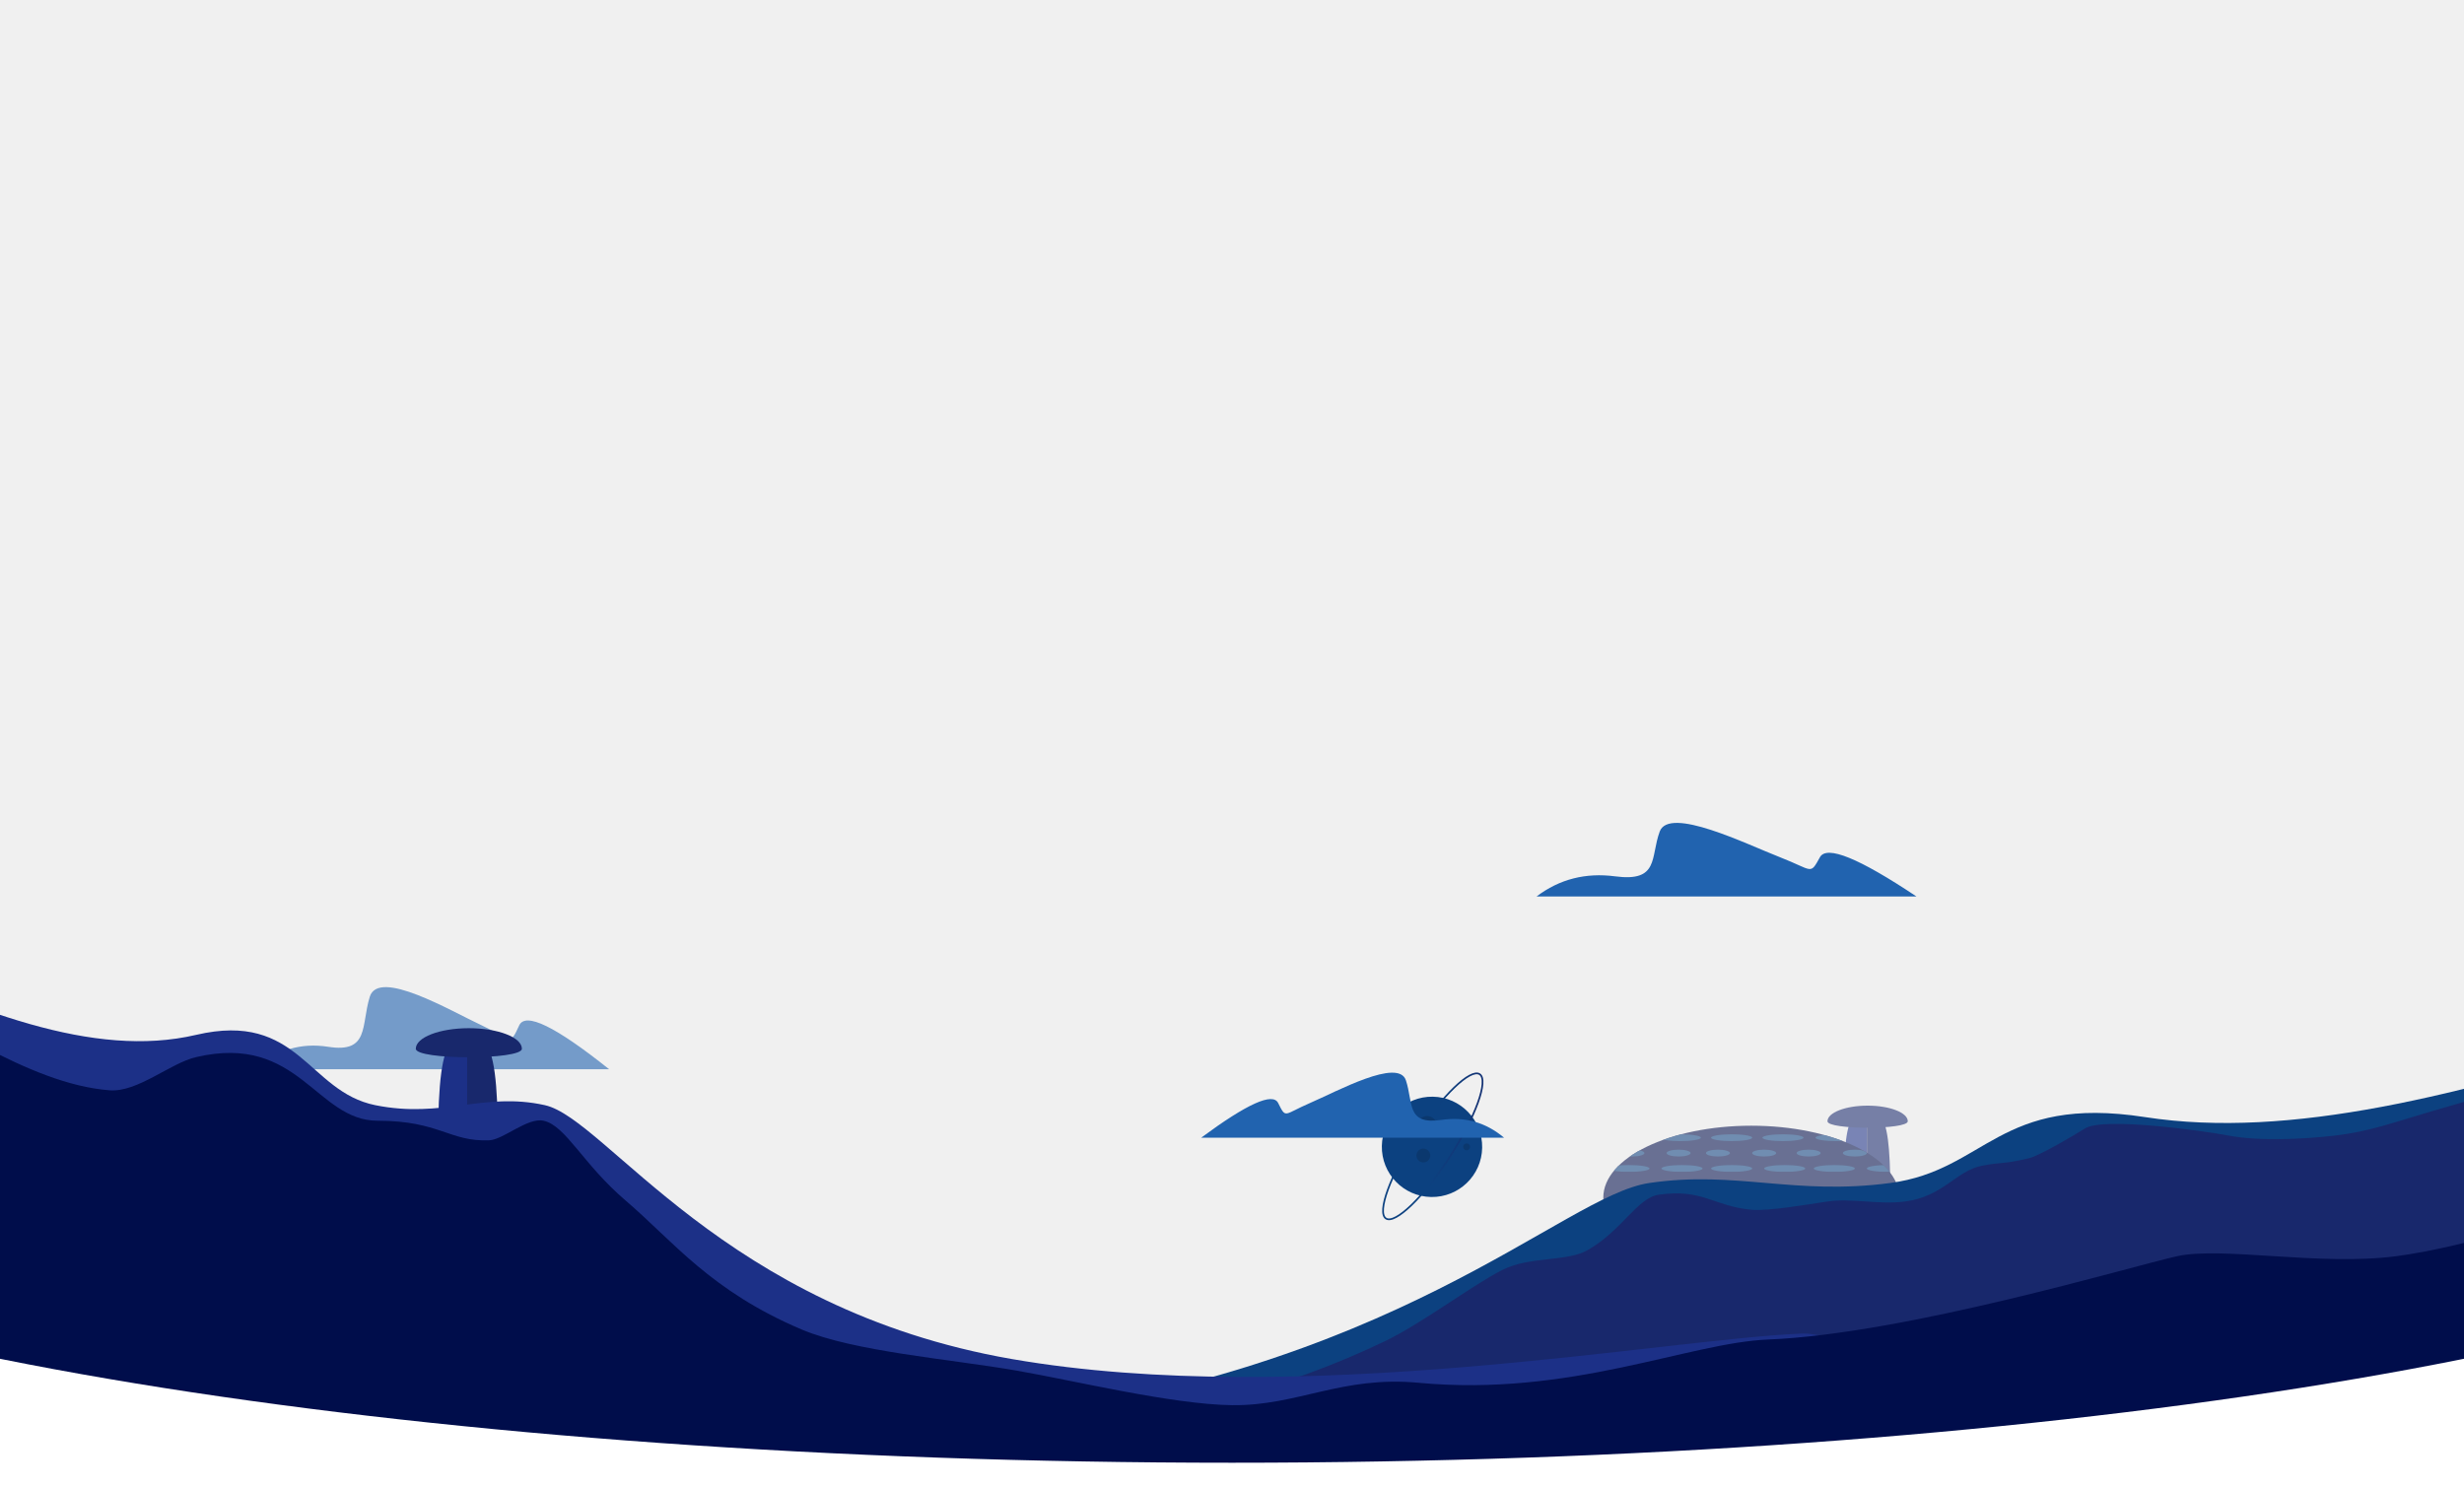
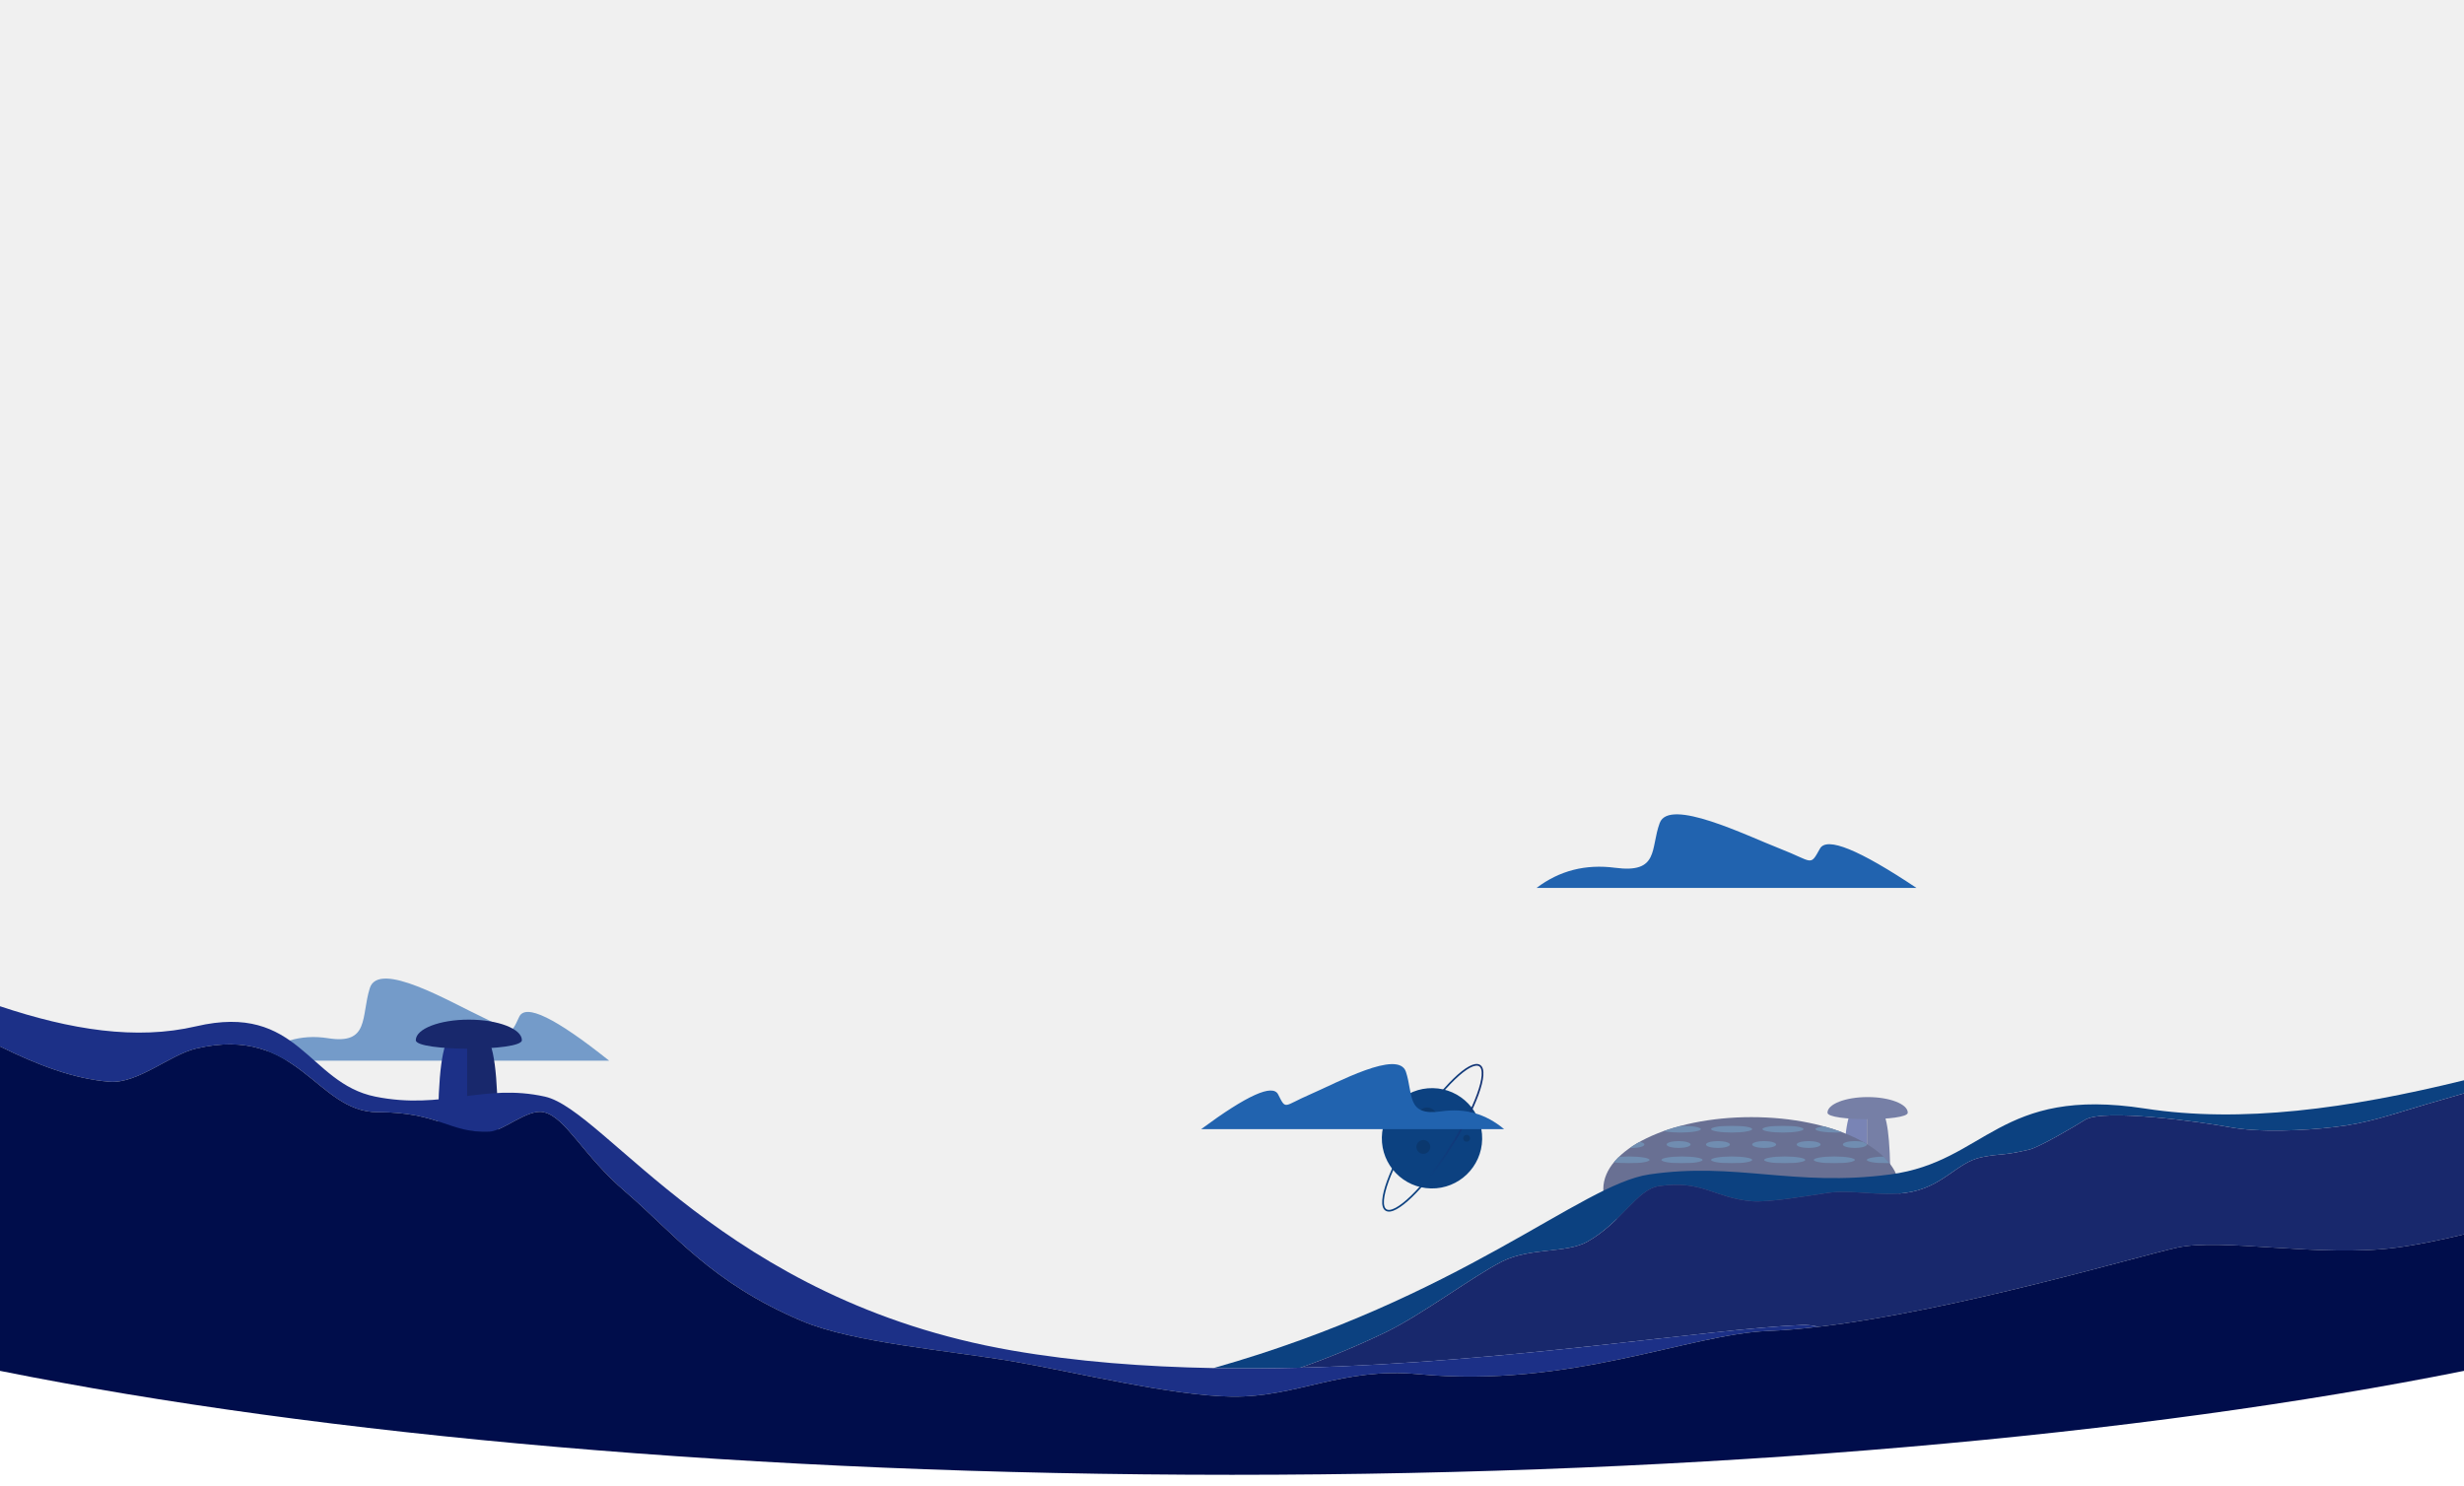
- <svg xmlns="http://www.w3.org/2000/svg" version="1.1" id="Layer_1" x="0px" y="0px" width="1440px" height="869.107px" viewBox="0 0 1440 869.107" enable-background="new 0 0 1440 869.107" xml:space="preserve">
-   <path id="Path-62" fill="#2163AF" d="M1120,524c-33.621-22.426-52.418-30.078-56.391-22.955c-5.96,10.686-3.815,7.627-23.413,0  c-19.597-7.625-64.703-29.973-70.237-14.986c-5.534,14.988-0.15,29.596-26.042,26.186C926.656,509.968,911.352,513.888,898,524H1120  z" />
+ <svg xmlns="http://www.w3.org/2000/svg" version="1.1" id="Layer_1" x="0px" y="0px" width="1440px" height="868.607px" viewBox="0 0 1440 868.607" enable-background="new 0 0 1440 868.607" xml:space="preserve">
+   <path id="Path-62" fill="#2163AF" d="M1120,519c-33.621-22.426-52.418-30.078-56.391-22.955c-5.96,10.686-3.815,7.627-23.413,0  c-19.597-7.625-64.703-29.973-70.237-14.986c-5.534,14.988-0.15,29.596-26.042,26.186C926.656,504.968,911.352,508.888,898,519H1120  z" />
  <g id="planet-2" transform="translate(837.0808, 670.1308) rotate(-89) translate(-837.0808, -670.1308) translate(786.5808, 632.7234)">
-     <circle id="Oval-3-Copy-9" fill="#0C4180" cx="50.268" cy="37.218" r="29.319" />
-     <circle id="Oval-3-Copy-9_1_" fill="#0B386E" cx="45.126" cy="32.251" r="4.044" />
-     <circle id="Oval-3-Copy-9_2_" fill="#0B386E" cx="50.621" cy="57.435" r="2.022" />
+     <circle id="Oval-3-Copy-9" fill="#0C4180" cx="55.268" cy="37.131" r="29.319" />
+     <circle id="Oval-3-Copy-9_1_" fill="#0B386E" cx="50.126" cy="32.164" r="4.044" />
+     <circle id="Oval-3-Copy-9_2_" fill="#0B386E" cx="55.621" cy="57.348" r="2.022" />
    <g id="Group-23" transform="translate(0.73758, 0.812284)">
-       <linearGradient id="Oval-3-Copy-9_5_" gradientUnits="userSpaceOnUse" x1="-1067.566" y1="-1170.941" x2="-1067.566" y2="-1169.257" gradientTransform="matrix(90.3979 -44.0888 -10.2087 -20.9314 84602.531 -71540.594)">
+       <linearGradient id="Oval-3-Copy-9_5_" gradientUnits="userSpaceOnUse" x1="-1067.521" y1="-1171.032" x2="-1067.521" y2="-1169.347" gradientTransform="matrix(90.3979 -44.0888 -10.2087 -20.9314 84602.531 -71540.594)">
        <stop offset="0" style="stop-color:#0C4180" />
        <stop offset="1" style="stop-color:#18286C" />
      </linearGradient>
-       <ellipse id="Oval-3-Copy-9_3_" transform="matrix(-0.848 -0.5299 0.5299 -0.848 72.5511 94.5392)" fill="none" stroke="url(#Oval-3-Copy-9_5_)" cx="49.83" cy="36.868" rx="50.289" ry="11.644" />
-       <ellipse id="Oval-3-Copy-9_4_" transform="matrix(-1 2.941291e-005 -2.941291e-005 -1 123.8044 66.7409)" fill="#0B386E" cx="61.902" cy="33.371" rx="5.604" ry="5.661" />
+       <ellipse id="Oval-3-Copy-9_3_" transform="matrix(-0.848 -0.5299 0.5299 -0.848 81.8363 97.0272)" fill="none" stroke="url(#Oval-3-Copy-9_5_)" cx="54.829" cy="36.78" rx="50.289" ry="11.644" />
+       <ellipse id="Oval-3-Copy-9_4_" transform="matrix(-1 2.941291e-005 -2.941291e-005 -1 133.803 66.5661)" fill="#0B386E" cx="66.901" cy="33.284" rx="5.604" ry="5.661" />
    </g>
  </g>
-   <path id="Path-62-Copy-3" opacity="0.6" fill="#2163AF" enable-background="new    " d="M356,625  c-31.35-25.033-48.876-33.574-52.581-25.623c-5.557,11.926-3.558,8.512-21.831,0c-18.273-8.514-60.332-33.459-65.492-16.73  c-5.16,16.73-0.14,33.035-24.282,29.229C175.72,609.337,161.448,613.712,149,625H356z" />
-   <g id="Group-35" transform="translate(-911, 542)">
-     <g id="Group-40-Copy" transform="translate(1848, 104)" opacity="0.56">
-       <path id="Rectangle-Copy-2" fill="#1C3087" d="M154.129,8.433c-6.269-6.393-10.35-2.539-12.244,11.564    c-1.894,14.104-1.895,40.635,0,79.592h12.244V8.433z" />
-       <path id="Rectangle-Copy-2_1_" fill="#18286C" d="M154.069,8.433c6.269-6.393,10.35-2.539,12.243,11.564    c1.895,14.104,1.896,40.635,0,79.592h-12.243V8.433z" />
-       <g id="Group-56" transform="translate(0, 12)">
-         <g id="Mask">
-           <ellipse id="path-3_1_" fill="#000D4B" cx="86.5" cy="42" rx="86.5" ry="42" />
+   <path id="Path-62-Copy-3" opacity="0.6" fill="#2163AF" enable-background="new    " d="M356,620  c-31.35-25.033-48.876-33.574-52.581-25.623c-5.557,11.926-3.558,8.512-21.831,0c-18.273-8.514-60.332-33.459-65.492-16.73  c-5.16,16.73-0.14,33.035-24.282,29.229C175.72,604.337,161.448,608.712,149,620H356z" />
+   <g id="Group-40-Copy" transform="translate(1848, 104)" opacity="0.56">
+     <path id="Rectangle-Copy-2" fill="#1C3087" d="M-756.871,545.433c-6.269-6.393-10.35-2.539-12.244,11.564   c-1.894,14.104-1.895,40.635,0,79.592h12.244V545.433z" />
+     <path id="Rectangle-Copy-2_1_" fill="#18286C" d="M-756.931,545.433c6.269-6.393,10.35-2.539,12.243,11.564   c1.895,14.104,1.896,40.635,0,79.592h-12.243V545.433z" />
+     <g id="Group-56" transform="translate(0, 12)">
+       <g id="Mask">
+         <ellipse id="path-3_1_" fill="#000D4B" cx="-824.5" cy="579" rx="86.5" ry="42" />
+       </g>
+       <defs>
+         <filter id="Adobe_OpacityMaskFilter" filterUnits="userSpaceOnUse" x="-908" y="542" width="175" height="22">
+           <feColorMatrix type="matrix" values="1 0 0 0 0  0 1 0 0 0  0 0 1 0 0  0 0 0 1 0" />
+         </filter>
+       </defs>
+       <mask maskUnits="userSpaceOnUse" x="-908" y="542" width="175" height="22" id="mask-4">
+         <g filter="url(#Adobe_OpacityMaskFilter)">
+           <ellipse id="path-3" fill="#FFFFFF" cx="-824.5" cy="579" rx="86.5" ry="42" />
        </g>
-         <defs>
-           <filter id="Adobe_OpacityMaskFilter" filterUnits="userSpaceOnUse" x="3" y="5" width="175" height="22">
-             <feColorMatrix type="matrix" values="1 0 0 0 0  0 1 0 0 0  0 0 1 0 0  0 0 0 1 0" />
-           </filter>
-         </defs>
-         <mask maskUnits="userSpaceOnUse" x="3" y="5" width="175" height="22" id="mask-4">
-           <g filter="url(#Adobe_OpacityMaskFilter)">
-             <ellipse id="path-3" fill="#FFFFFF" cx="86.5" cy="42" rx="86.5" ry="42" />
+       </mask>
+       <g mask="url(#mask-4)">
+         <g transform="translate(3, 5)">
+           <ellipse id="Oval" fill="#0C4180" cx="-839" cy="539" rx="12" ry="2" />
+           <ellipse id="Oval_1_" fill="#0C4180" cx="-809" cy="539" rx="12" ry="2" />
+           <ellipse id="Oval_2_" fill="#0C4180" cx="-778" cy="539" rx="12" ry="2" />
+           <ellipse id="Oval_3_" fill="#0C4180" cx="-869" cy="539" rx="12" ry="2" />
+           <g id="Group-55" transform="translate(0, 18)">
+             <ellipse id="Oval_4_" fill="#0C4180" cx="-839" cy="539" rx="12" ry="2" />
+             <ellipse id="Oval_5_" fill="#0C4180" cx="-808" cy="539" rx="12" ry="2" />
+             <ellipse id="Oval_6_" fill="#0C4180" cx="-779" cy="539" rx="12" ry="2" />
+             <ellipse id="Oval_7_" fill="#0C4180" cx="-748" cy="539" rx="12" ry="2" />
+             <ellipse id="Oval_8_" fill="#0C4180" cx="-899" cy="539" rx="12" ry="2" />
+             <ellipse id="Oval_9_" fill="#0C4180" cx="-868" cy="539" rx="12" ry="2" />
          </g>
-         </mask>
-         <g mask="url(#mask-4)">
-           <g transform="translate(3, 5)">
-             <ellipse id="Oval" fill="#0C4180" cx="72" cy="2" rx="12" ry="2" />
-             <ellipse id="Oval_1_" fill="#0C4180" cx="102" cy="2" rx="12" ry="2" />
-             <ellipse id="Oval_2_" fill="#0C4180" cx="133" cy="2" rx="12" ry="2" />
-             <ellipse id="Oval_3_" fill="#0C4180" cx="42" cy="2" rx="12" ry="2" />
-             <g id="Group-55" transform="translate(0, 18)">
-               <ellipse id="Oval_4_" fill="#0C4180" cx="72" cy="2" rx="12" ry="2" />
-               <ellipse id="Oval_5_" fill="#0C4180" cx="103" cy="2" rx="12" ry="2" />
-               <ellipse id="Oval_6_" fill="#0C4180" cx="132" cy="2" rx="12" ry="2" />
-               <ellipse id="Oval_7_" fill="#0C4180" cx="163" cy="2" rx="12" ry="2" />
-               <ellipse id="Oval_8_" fill="#0C4180" cx="12" cy="2" rx="12" ry="2" />
-               <ellipse id="Oval_9_" fill="#0C4180" cx="43" cy="2" rx="12" ry="2" />
-             </g>
-             <ellipse id="Oval_10_" fill="#0C4180" cx="117" cy="11" rx="7" ry="2" />
-             <ellipse id="Oval_11_" fill="#0C4180" cx="144" cy="11" rx="7" ry="2" />
-             <ellipse id="Oval_12_" fill="#0C4180" cx="64" cy="11" rx="7" ry="2" />
-             <ellipse id="Oval_13_" fill="#0C4180" cx="91" cy="11" rx="7" ry="2" />
-             <ellipse id="Oval_14_" fill="#0C4180" cx="14" cy="11" rx="7" ry="2" />
-             <ellipse id="Oval_15_" fill="#0C4180" cx="41" cy="11" rx="7" ry="2" />
-           </g>
+           <ellipse id="Oval_10_" fill="#0C4180" cx="-794" cy="548" rx="7" ry="2" />
+           <ellipse id="Oval_11_" fill="#0C4180" cx="-767" cy="548" rx="7" ry="2" />
+           <ellipse id="Oval_12_" fill="#0C4180" cx="-847" cy="548" rx="7" ry="2" />
+           <ellipse id="Oval_13_" fill="#0C4180" cx="-820" cy="548" rx="7" ry="2" />
+           <ellipse id="Oval_14_" fill="#0C4180" cx="-897" cy="548" rx="7" ry="2" />
+           <ellipse id="Oval_15_" fill="#0C4180" cx="-870" cy="548" rx="7" ry="2" />
        </g>
      </g>
-       <path id="Oval_16_" fill="#18286C" d="M177.938,9.41c0-5.047-10.507-9.141-23.469-9.141S131,4.363,131,9.41    C131,14.458,177.938,14.458,177.938,9.41z" />
    </g>
-     <path id="Path-29" fill="#0C4180" d="M2728,97.771C2623.896,52,2534.671,40.556,2460.327,63.443   c-111.518,34.328-210.406,60.705-295.835,47.518c-85.43-13.189-92.694,31.063-148.803,38.525c-56.107,7.463-90.043-7.465-140.839,0   c-50.796,7.463-148.461,111.705-387.815,139.092c-239.356,27.385-513.022-19.826-627.857-22.883   c-114.835-3.059-161.407,23.736-231.718,0c-70.311-23.738-70.311-40.182-107.797-45.639c-37.486-5.459-118.51,5.457-181.858,0   c-63.349-5.459-151.039-36.91-151.039-36.91s-36.964-10.971-79.087,0c-42.123,10.973-47.567,12.258-71.625,12.258   c-16.038,0-28.056-1.947-36.054-5.842V752h2728" />
-     <path id="Path-29_1_" fill="#18286C" d="M2734,108.58c-104.396-49.248-193.768-62.43-268.111-39.545   c-48.204,14.84-93.914,26.729-137.265,39.545c-20.772,6.141-33.372,10.861-53.056,13.188c-18.475,2.186-44.644,3.346-62.178,0   c-14.99-2.857-73.252-10.926-83.836-4.197c-6.716,4.27-26.975,16.068-32.658,17.406c-16.273,3.834-15.523,2.035-27.647,4.42   c-14.979,2.947-22.667,17.955-44.774,20.896c-15.376,2.045-31.478-2.074-45.414,0c-11.39,1.695-34.451,5.693-44.237,4.859   c-21.941-1.873-28.886-12.563-54.387-8.814c-12.742,1.871-21.642,21.162-41.778,32.475c-12.262,6.889-33.484,3.297-49.803,11.561   c-17.078,8.646-46.924,31.203-68.219,41.453c-58.157,27.992-123.109,45.604-227.602,57.561   c-239.355,27.385-513.021-19.826-627.857-22.883c-114.835-3.059-161.407,23.736-231.718,0   c-70.311-23.738-70.311-40.182-107.797-45.639c-37.486-5.457-118.51,5.457-181.858,0c-63.349-5.457-151.039-36.908-151.039-36.908   s-36.964-10.971-79.087,0c-42.123,10.971-47.567,12.256-71.625,12.256c-16.038,0-28.056-1.947-36.054-5.84v562.436h2728" />
-     <g id="Group-40" transform="translate(1154, 58.6024)">
-       <path id="Rectangle-Copy-2_2_" fill="#1C3087" d="M31,11.339c-8.257-8.422-13.633-3.344-16.128,15.23    c-2.496,18.574-2.496,53.518,0,104.828H31V11.339z" />
-       <path id="Rectangle-Copy-2_3_" fill="#18286C" d="M30,11.339c8.257-8.422,13.633-3.344,16.128,15.23    c2.496,18.574,2.496,53.518,0,104.828H30V11.339z" />
-       <path id="Oval_17_" fill="#18286C" d="M62,12.419C62,5.78,48.121,0.397,31,0.397S0,5.78,0,12.419S62,19.057,62,12.419z" />
-     </g>
-     <path id="Path-29_2_" fill="#1C3087" d="M629,48.832C702.271,0,765.067-12.208,817.392,12.208   c78.486,36.623,148.086,64.766,208.212,50.695c60.126-14.072,65.24,33.139,104.729,41.1c39.489,7.963,63.374-7.961,99.125,0   c35.75,7.963,104.488,119.176,272.949,148.393c168.462,29.219,381.016-11.645,461.838-14.904   c53.882-2.176,248.8,167.598,584.756,509.316H629" />
-     <path id="Path-29_3_" fill="#000D4B" d="M629,61.832C702.271,13,765.067,0.792,817.392,25.208   C876.021,52.566,926.523,91.47,974.99,95.302c16.416,1.299,35.402-15.84,50.614-19.398c60.126-14.07,69.932,37.189,106.112,37.189   c36.181,0,41.978,12.375,65.18,11.439c8.219-0.33,22.435-13.523,31.786-11.439c13.037,2.902,22.91,25.287,47.957,46.668   c27.795,23.729,49.513,52.785,102.959,75.389c30.463,12.881,86.438,17.221,125.295,23.959   c34.137,5.922,91.119,19.809,126.107,20.248c38.25,0.479,64.143-17.318,109.018-13.096c88.692,8.35,157.742-23.398,204.282-25.277   c80.822-3.262,212.571-42.867,238.955-48.689s83.408,5.822,127.994,0c44.585-5.822,106.303-27.377,106.303-27.377   s26.018-11.705,55.663,0c29.646,11.705,33.479,1.076,50.41,1.076c11.287,0,19.746-2.076,25.375-6.23v600.045H629" />
+     <path id="Oval_16_" fill="#18286C" d="M-733.063,546.41c0-5.047-10.507-9.141-23.469-9.141S-780,541.363-780,546.41   C-780,551.458-733.063,551.458-733.063,546.41z" />
  </g>
-   <path id="Path-62-Copy-3_1_" fill="#2163AF" d="M702,665c26.806-19.818,41.793-26.58,44.96-20.285c4.752,9.441,3.042,6.74,18.667,0  c15.625-6.738,51.588-26.488,56-13.244s0.12,26.152,20.764,23.141c13.763-2.01,25.965,1.453,36.609,10.391H702V665z" />
+   <g id="Group-40" transform="translate(1154, 58.6024)">
+     <path id="Rectangle-Copy-2_2_" fill="#1C3087" d="M-880,548.339c-8.257-8.422-13.633-3.344-16.128,15.23   c-2.496,18.574-2.496,53.518,0,104.828H-880V548.339z" />
+     <path id="Rectangle-Copy-2_3_" fill="#18286C" d="M-881,548.339c8.257-8.422,13.633-3.344,16.128,15.23   c2.496,18.574,2.496,53.518,0,104.828H-881V548.339z" />
+     <path id="Oval_17_" fill="#18286C" d="M-849,549.419c0-6.639-13.879-12.021-31-12.021s-31,5.383-31,12.021   S-849,556.057-849,549.419z" />
+   </g>
+   <path id="Path-62-Copy-3_1_" fill="#2163AF" d="M702,660c26.806-19.818,41.793-26.58,44.96-20.285c4.752,9.441,3.042,6.74,18.667,0  c15.625-6.738,51.588-26.488,56-13.244s0.12,26.152,20.764,23.141c13.763-2.01,25.965,1.453,36.609,10.391H702V660z" />
  <path id="Path-2" fill="#2163AF" d="M0,0" />
  <path id="Path-21" fill="#2163AF" d="M0,0" />
-   <path fill="#FFFFFF" d="M1718.5,700c-133.426,89.838-530.004,155-998.5,155c-468.497,0-865.076-65.162-998.501-155H-403v310h2246  V700H1718.5z" />
+   <g>
+     <path fill="none" d="M114.604,599.904c60.126-14.072,65.24,33.139,104.729,41.1c39.489,7.963,63.374-7.961,99.125,0   c35.75,7.963,104.488,119.176,272.949,148.393c37.711,6.541,77.633,9.563,117.792,10.287   c145.204-41.092,214.547-107.305,254.652-113.197c50.796-7.465,84.731,7.463,140.839,0c56.108-7.463,63.373-51.715,148.803-38.525   c56.385,8.704,118.635,0.17,186.508-16.507V-5H0v593.184C41.338,601.969,79.579,608.1,114.604,599.904z" />
+     <path fill="#0C4180" d="M1253.492,647.96c-85.43-13.189-92.694,31.063-148.803,38.525c-56.107,7.463-90.043-7.465-140.839,0   c-40.104,5.893-109.448,72.105-254.652,113.197c16.94,0.306,33.918,0.203,50.795-0.221c17.489-6.174,33.818-13.021,49.643-20.637   c21.295-10.25,51.141-32.807,68.219-41.453c16.318-8.264,37.541-4.672,49.803-11.561c20.137-11.313,29.036-30.604,41.778-32.475   c25.501-3.748,32.445,6.941,54.387,8.814c9.786,0.834,32.848-3.164,44.237-4.859c13.937-2.074,30.038,2.045,45.414,0   c22.107-2.941,29.796-17.949,44.774-20.896c12.124-2.385,11.374-0.586,27.647-4.42c5.684-1.338,25.942-13.137,32.658-17.406   c10.584-6.729,68.846,1.34,83.836,4.197c17.534,3.346,43.703,2.186,62.178,0c19.684-2.326,32.283-7.047,53.056-13.188   c7.388-2.185,14.851-4.341,22.376-6.49v-7.636C1372.127,648.13,1309.877,656.665,1253.492,647.96z" />
+     <path fill="#18286C" d="M1364.568,658.767c-18.475,2.186-44.644,3.346-62.178,0c-14.99-2.857-73.252-10.926-83.836-4.197   c-6.716,4.27-26.975,16.068-32.658,17.406c-16.273,3.834-15.523,2.035-27.647,4.42c-14.979,2.947-22.667,17.955-44.774,20.896   c-15.376,2.045-31.478-2.074-45.414,0c-11.39,1.695-34.451,5.693-44.237,4.859c-21.941-1.873-28.886-12.563-54.387-8.814   c-12.742,1.871-21.642,21.162-41.778,32.475c-12.262,6.889-33.484,3.297-49.803,11.561c-17.078,8.646-46.924,31.203-68.219,41.453   c-15.824,7.616-32.153,14.463-49.643,20.637c121.834-3.057,238.153-22.748,293.251-24.971c2.79-0.112,5.965,0.243,9.511,1.053   c80.09-9.433,186.129-41.093,209.499-46.25c26.384-5.822,83.408,5.822,127.994,0c12.484-1.63,26.312-4.494,39.751-7.773v-82.432   c-7.525,2.149-14.988,4.306-22.376,6.49C1396.852,651.72,1384.252,656.441,1364.568,658.767z" />
+     <path fill="#1C3087" d="M114.604,612.904c60.126-14.07,69.932,37.189,106.112,37.189c36.181,0,41.978,12.375,65.18,11.439   c8.219-0.33,22.435-13.523,31.786-11.439c13.037,2.902,22.91,25.287,47.957,46.668c27.795,23.729,49.513,52.785,102.959,75.389   c30.463,12.881,86.438,17.221,125.295,23.959c34.137,5.922,91.119,19.809,126.107,20.248c38.25,0.479,64.143-17.318,109.018-13.096   c88.692,8.35,157.742-23.398,204.282-25.277c9.23-0.372,19.13-1.224,29.456-2.439c-3.546-0.81-6.721-1.165-9.511-1.053   c-55.098,2.223-171.417,21.914-293.251,24.971c-16.877,0.424-33.855,0.526-50.795,0.221c-40.158-0.725-80.08-3.746-117.792-10.287   c-168.461-29.217-237.199-140.43-272.949-148.393c-35.751-7.961-59.636,7.963-99.125,0c-39.489-7.961-44.603-55.172-104.729-41.1   C79.579,608.1,41.338,601.969,0,588.184v23.491c22.024,10.874,43.196,18.982,63.99,20.627   C80.406,633.601,99.392,616.462,114.604,612.904z" />
+     <path fill="#000D4B" d="M1272.255,729.294c-23.37,5.157-129.409,36.817-209.499,46.25c-10.326,1.216-20.226,2.067-29.456,2.439   c-46.54,1.879-115.59,33.627-204.282,25.277c-44.875-4.223-70.768,13.574-109.018,13.096   c-34.988-0.439-91.971-14.326-126.107-20.248c-38.856-6.738-94.832-11.078-125.295-23.959   c-53.446-22.604-75.164-51.66-102.959-75.389c-25.047-21.381-34.92-43.766-47.957-46.668c-9.351-2.084-23.566,11.109-31.786,11.439   c-23.203,0.936-28.999-11.439-65.18-11.439c-36.18,0-45.986-51.26-106.112-37.189c-15.212,3.559-34.198,20.697-50.614,19.398   c-20.794-1.645-41.966-9.753-63.99-20.627v252.432h1440V721.521c-13.439,3.279-27.267,6.144-39.751,7.773   C1355.663,735.117,1298.639,723.472,1272.255,729.294z" />
+   </g>
+   <path fill="#FFFFFF" d="M1440,801.304c-187.592,37.658-441.044,60.762-720,60.762S187.591,838.962,0,801.305v69.868h1440V801.304z" />
</svg>
